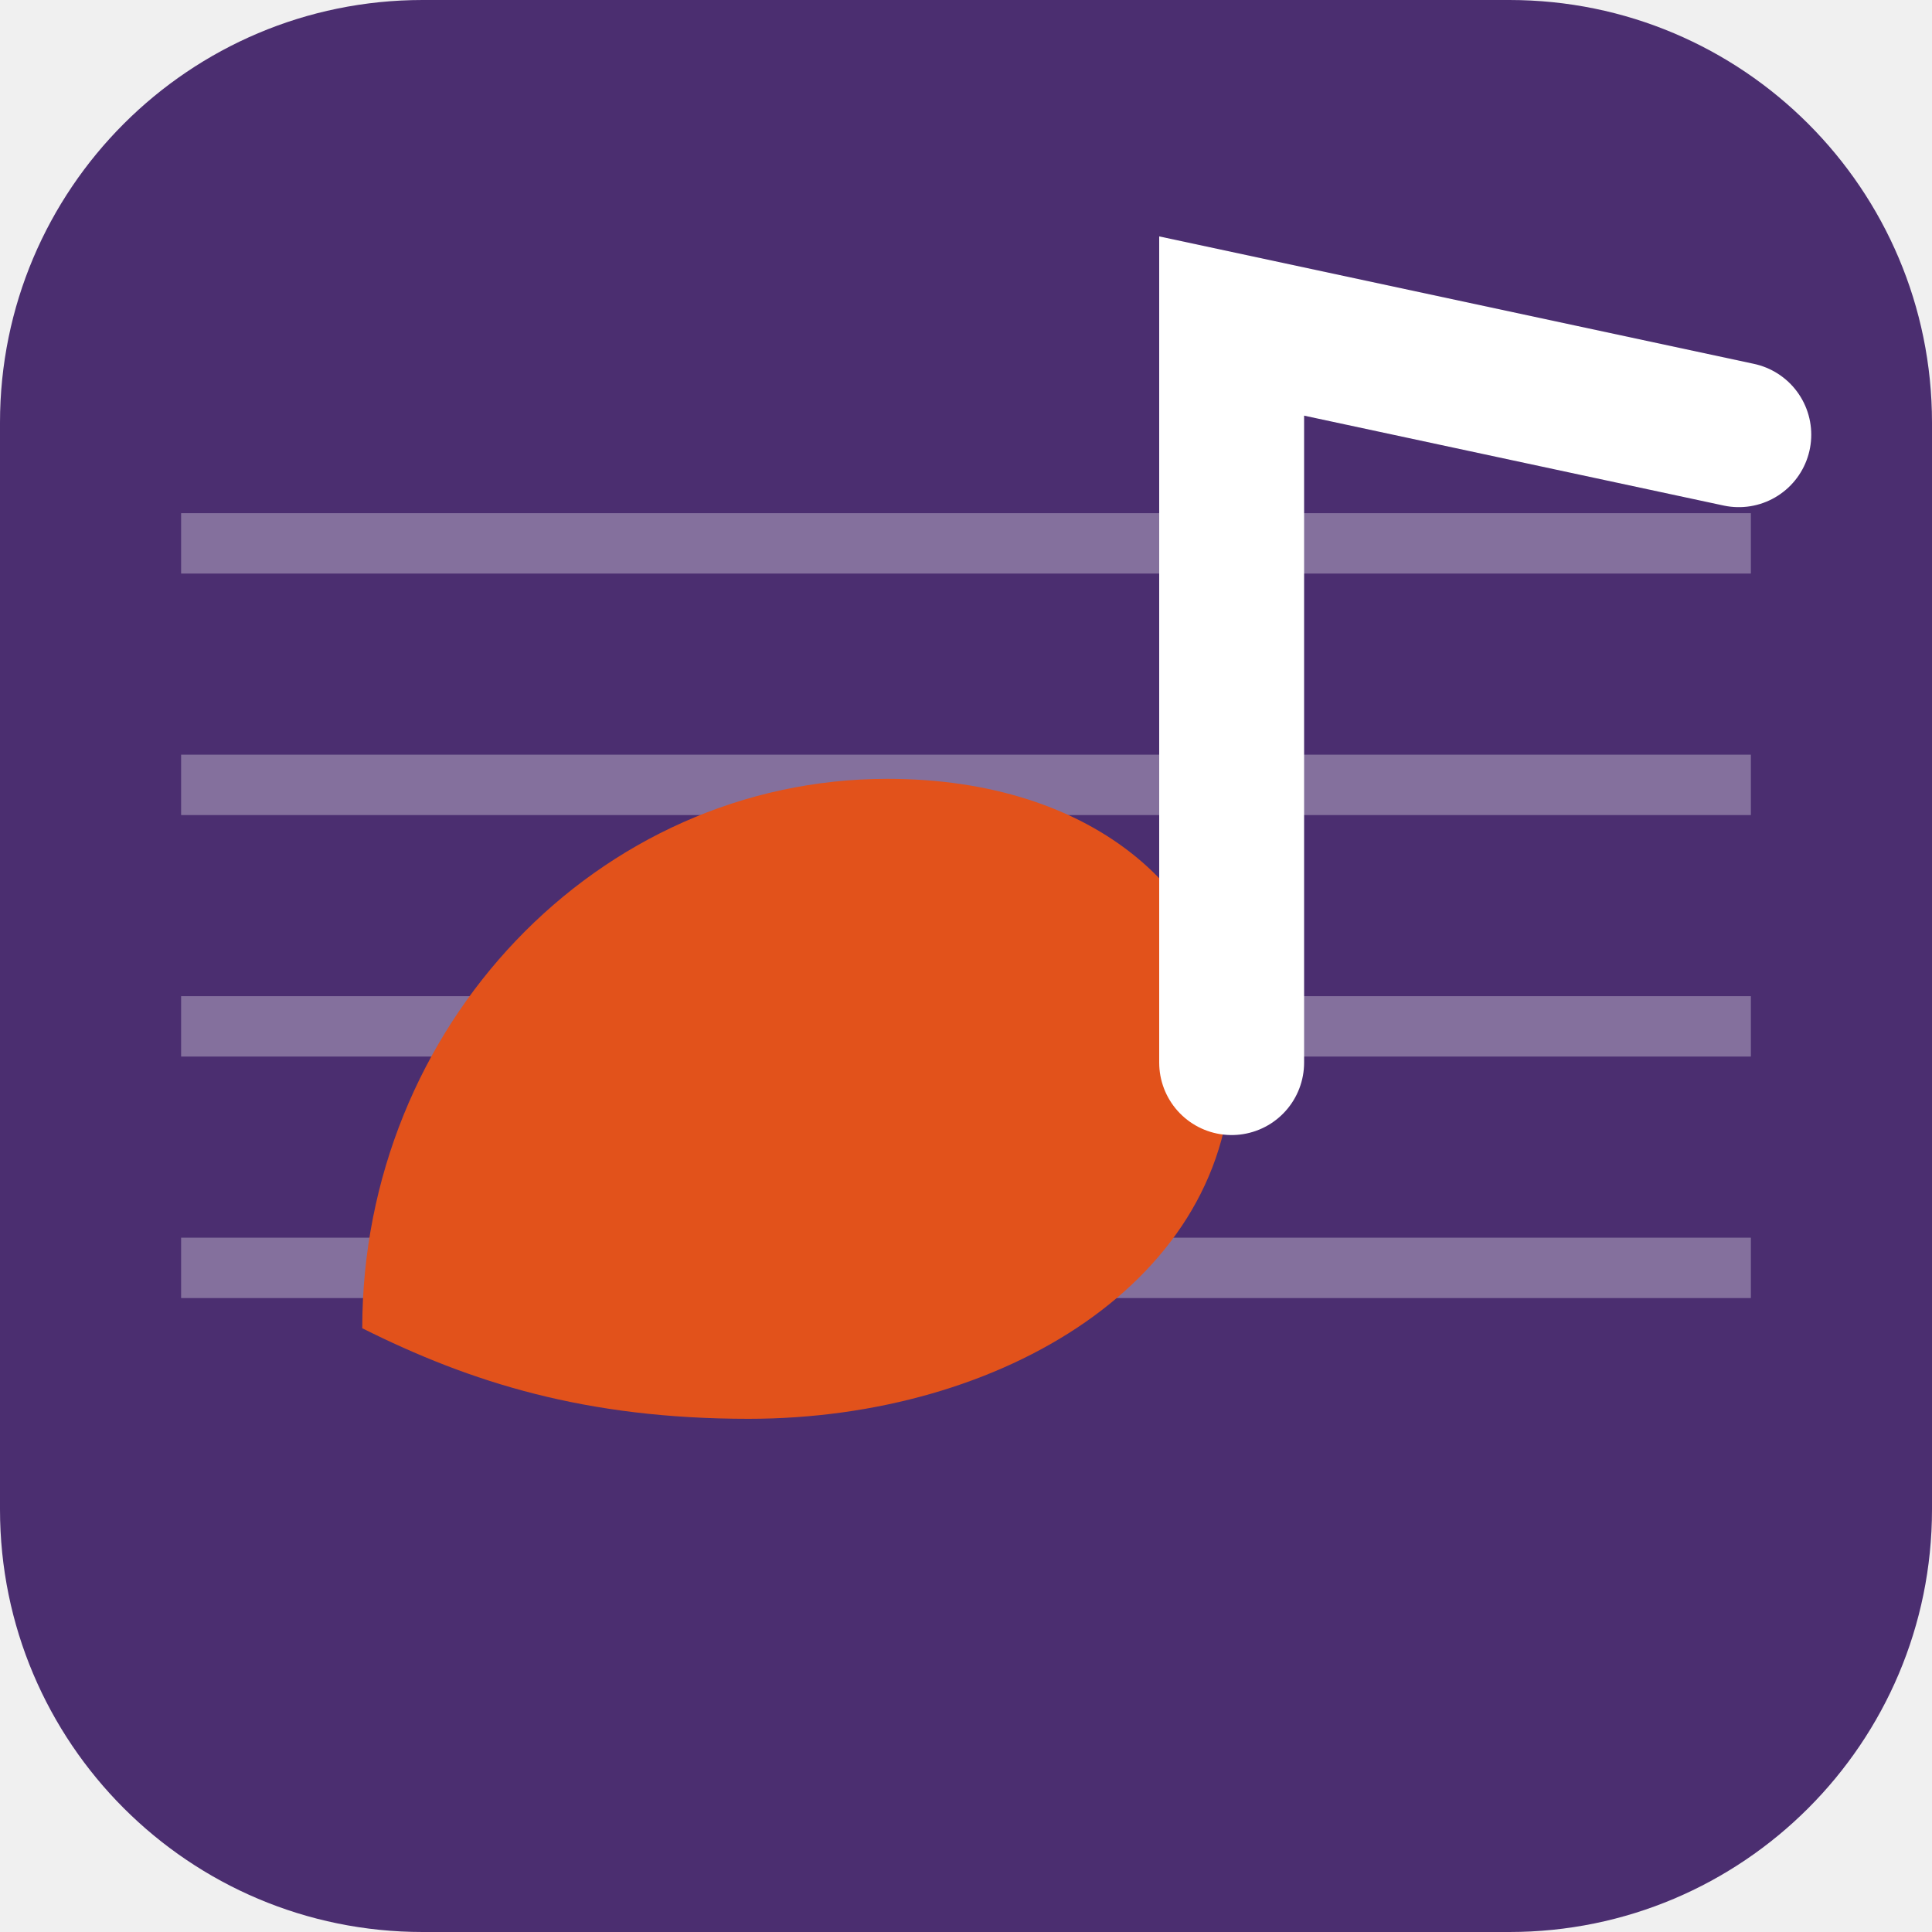
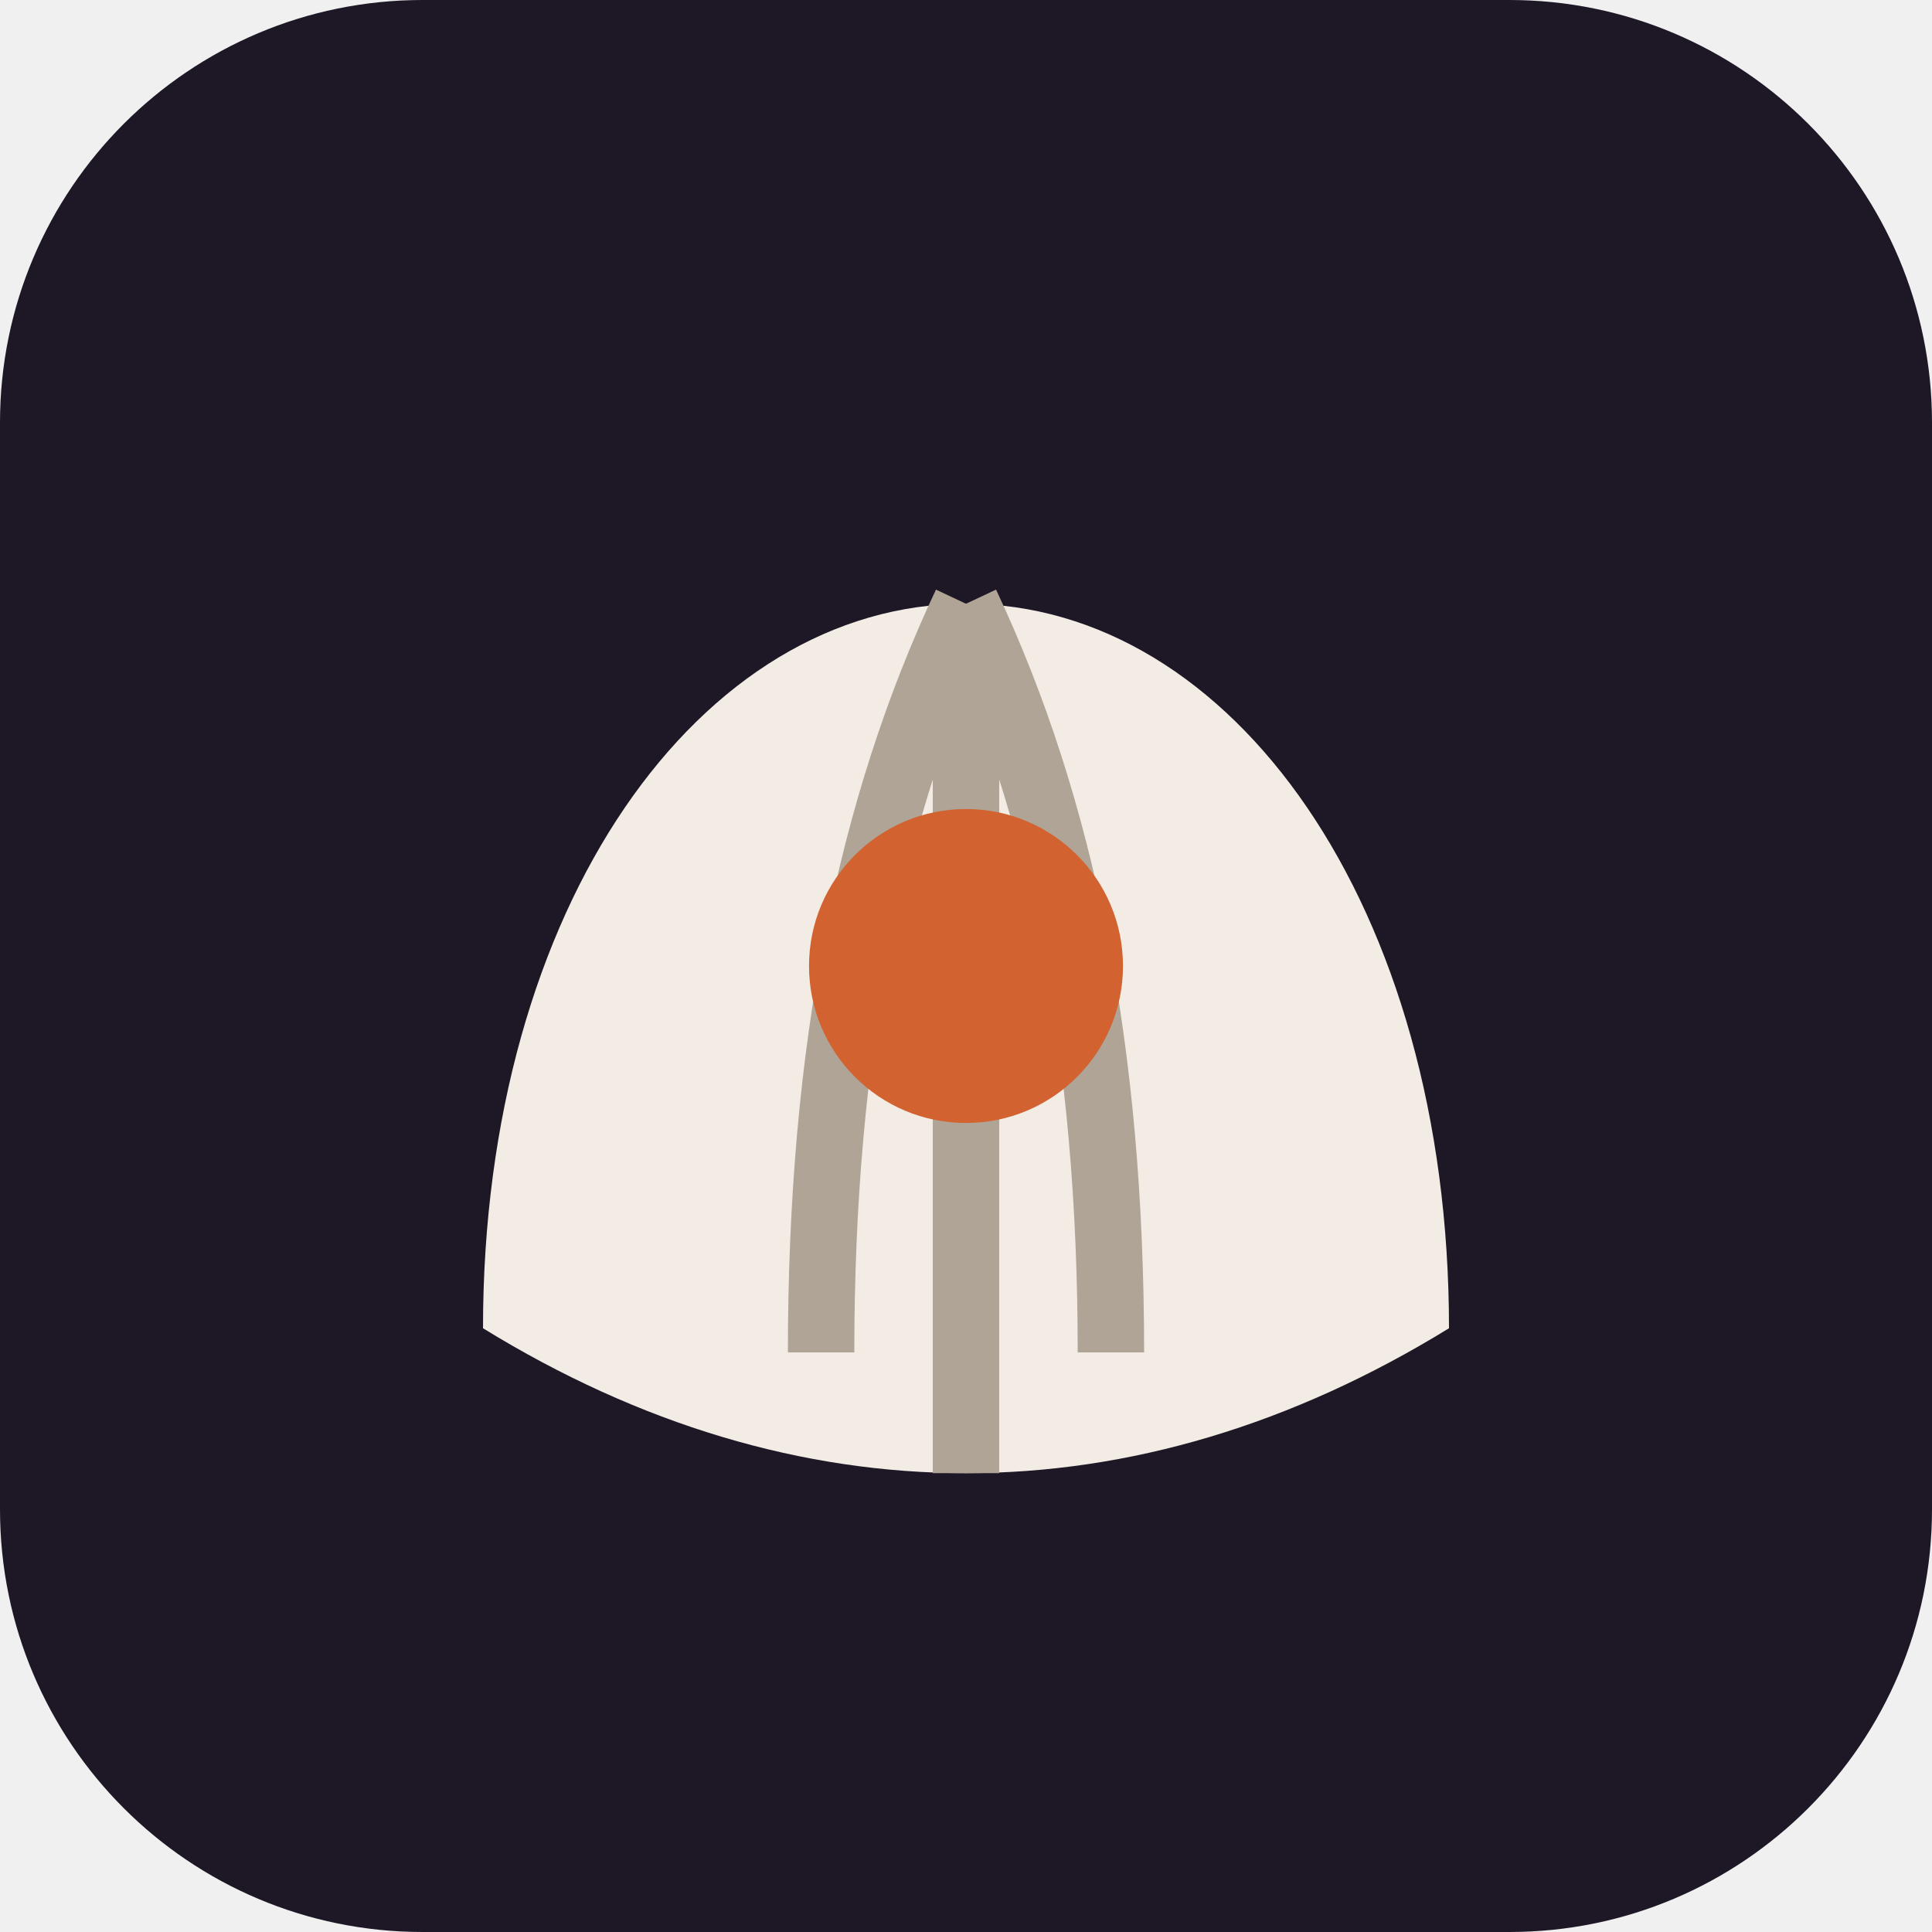
<svg xmlns="http://www.w3.org/2000/svg" viewBox="0 0 32 32">
-   <rect width="32" height="32" rx="7" fill="#4b2e70" />
-   <g stroke="#ffffff" stroke-width="1" opacity=".32">
-     <path d="M3 9h26M3 13h26M3 17h26M3 21h26" />
-   </g>
-   <path d="M6 22c0-5 3.9-9.1 8.7-9.1 3.4 0 5.7 1.9 5.7 4.7 0 3.6-3.8 5.9-8 5.9-2.7 0-4.6-.6-6.4-1.5Z" fill="#e2521b" />
-   <path d="M20.4 17.6V5.4l8.4 1.8" stroke="#ffffff" stroke-width="2.4" fill="none" stroke-linecap="round" />
+   <rect width="32" height="32" rx="7" fill="#1d1726" />
+   <path d="M8 22c0-7 3.6-12 8-12s8 5 8 12c-2.6 1.6-5.3 2.4-8 2.4S10.6 23.6 8 22z" fill="#f2ece5" />
+   <path d="M16 10c-1.6 3.4-2.4 7.4-2.4 12.4M16 10c1.6 3.4 2.4 7.4 2.4 12.4M16 10v14.4" stroke="#b0a496" stroke-width="1.1" fill="none" />
+   <circle cx="16" cy="16" r="2.6" fill="#d2622f" />
</svg>
